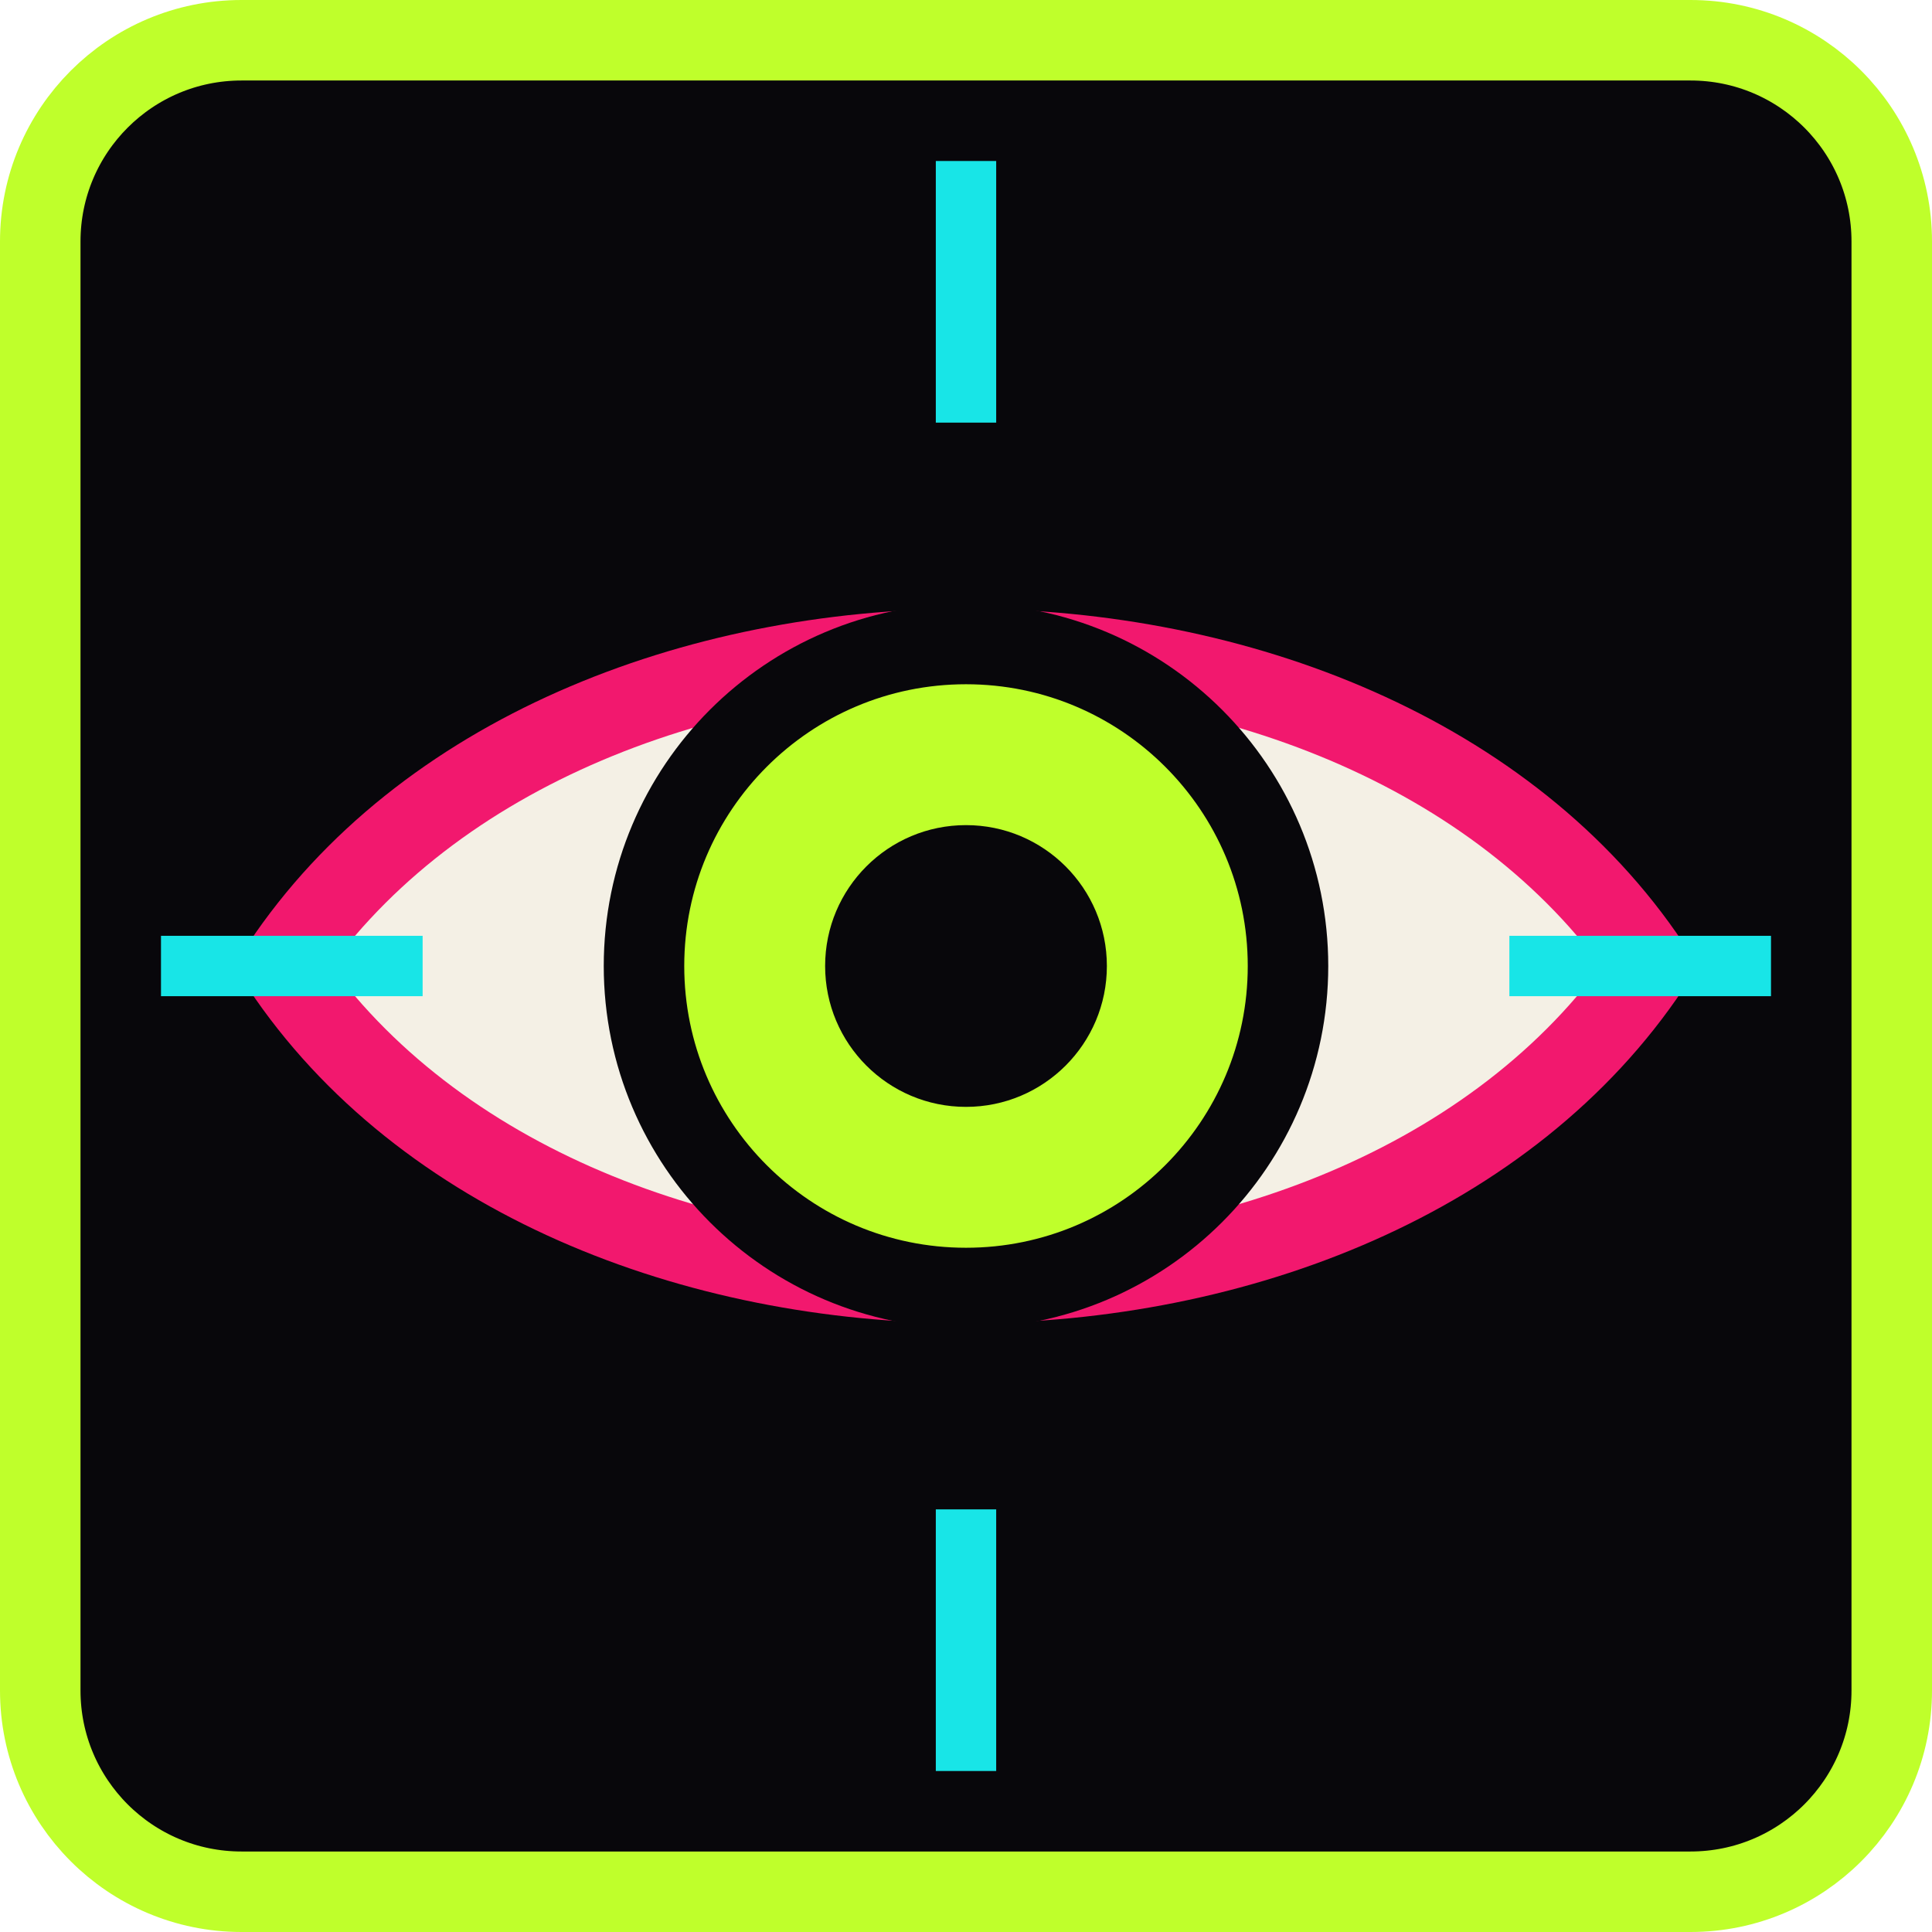
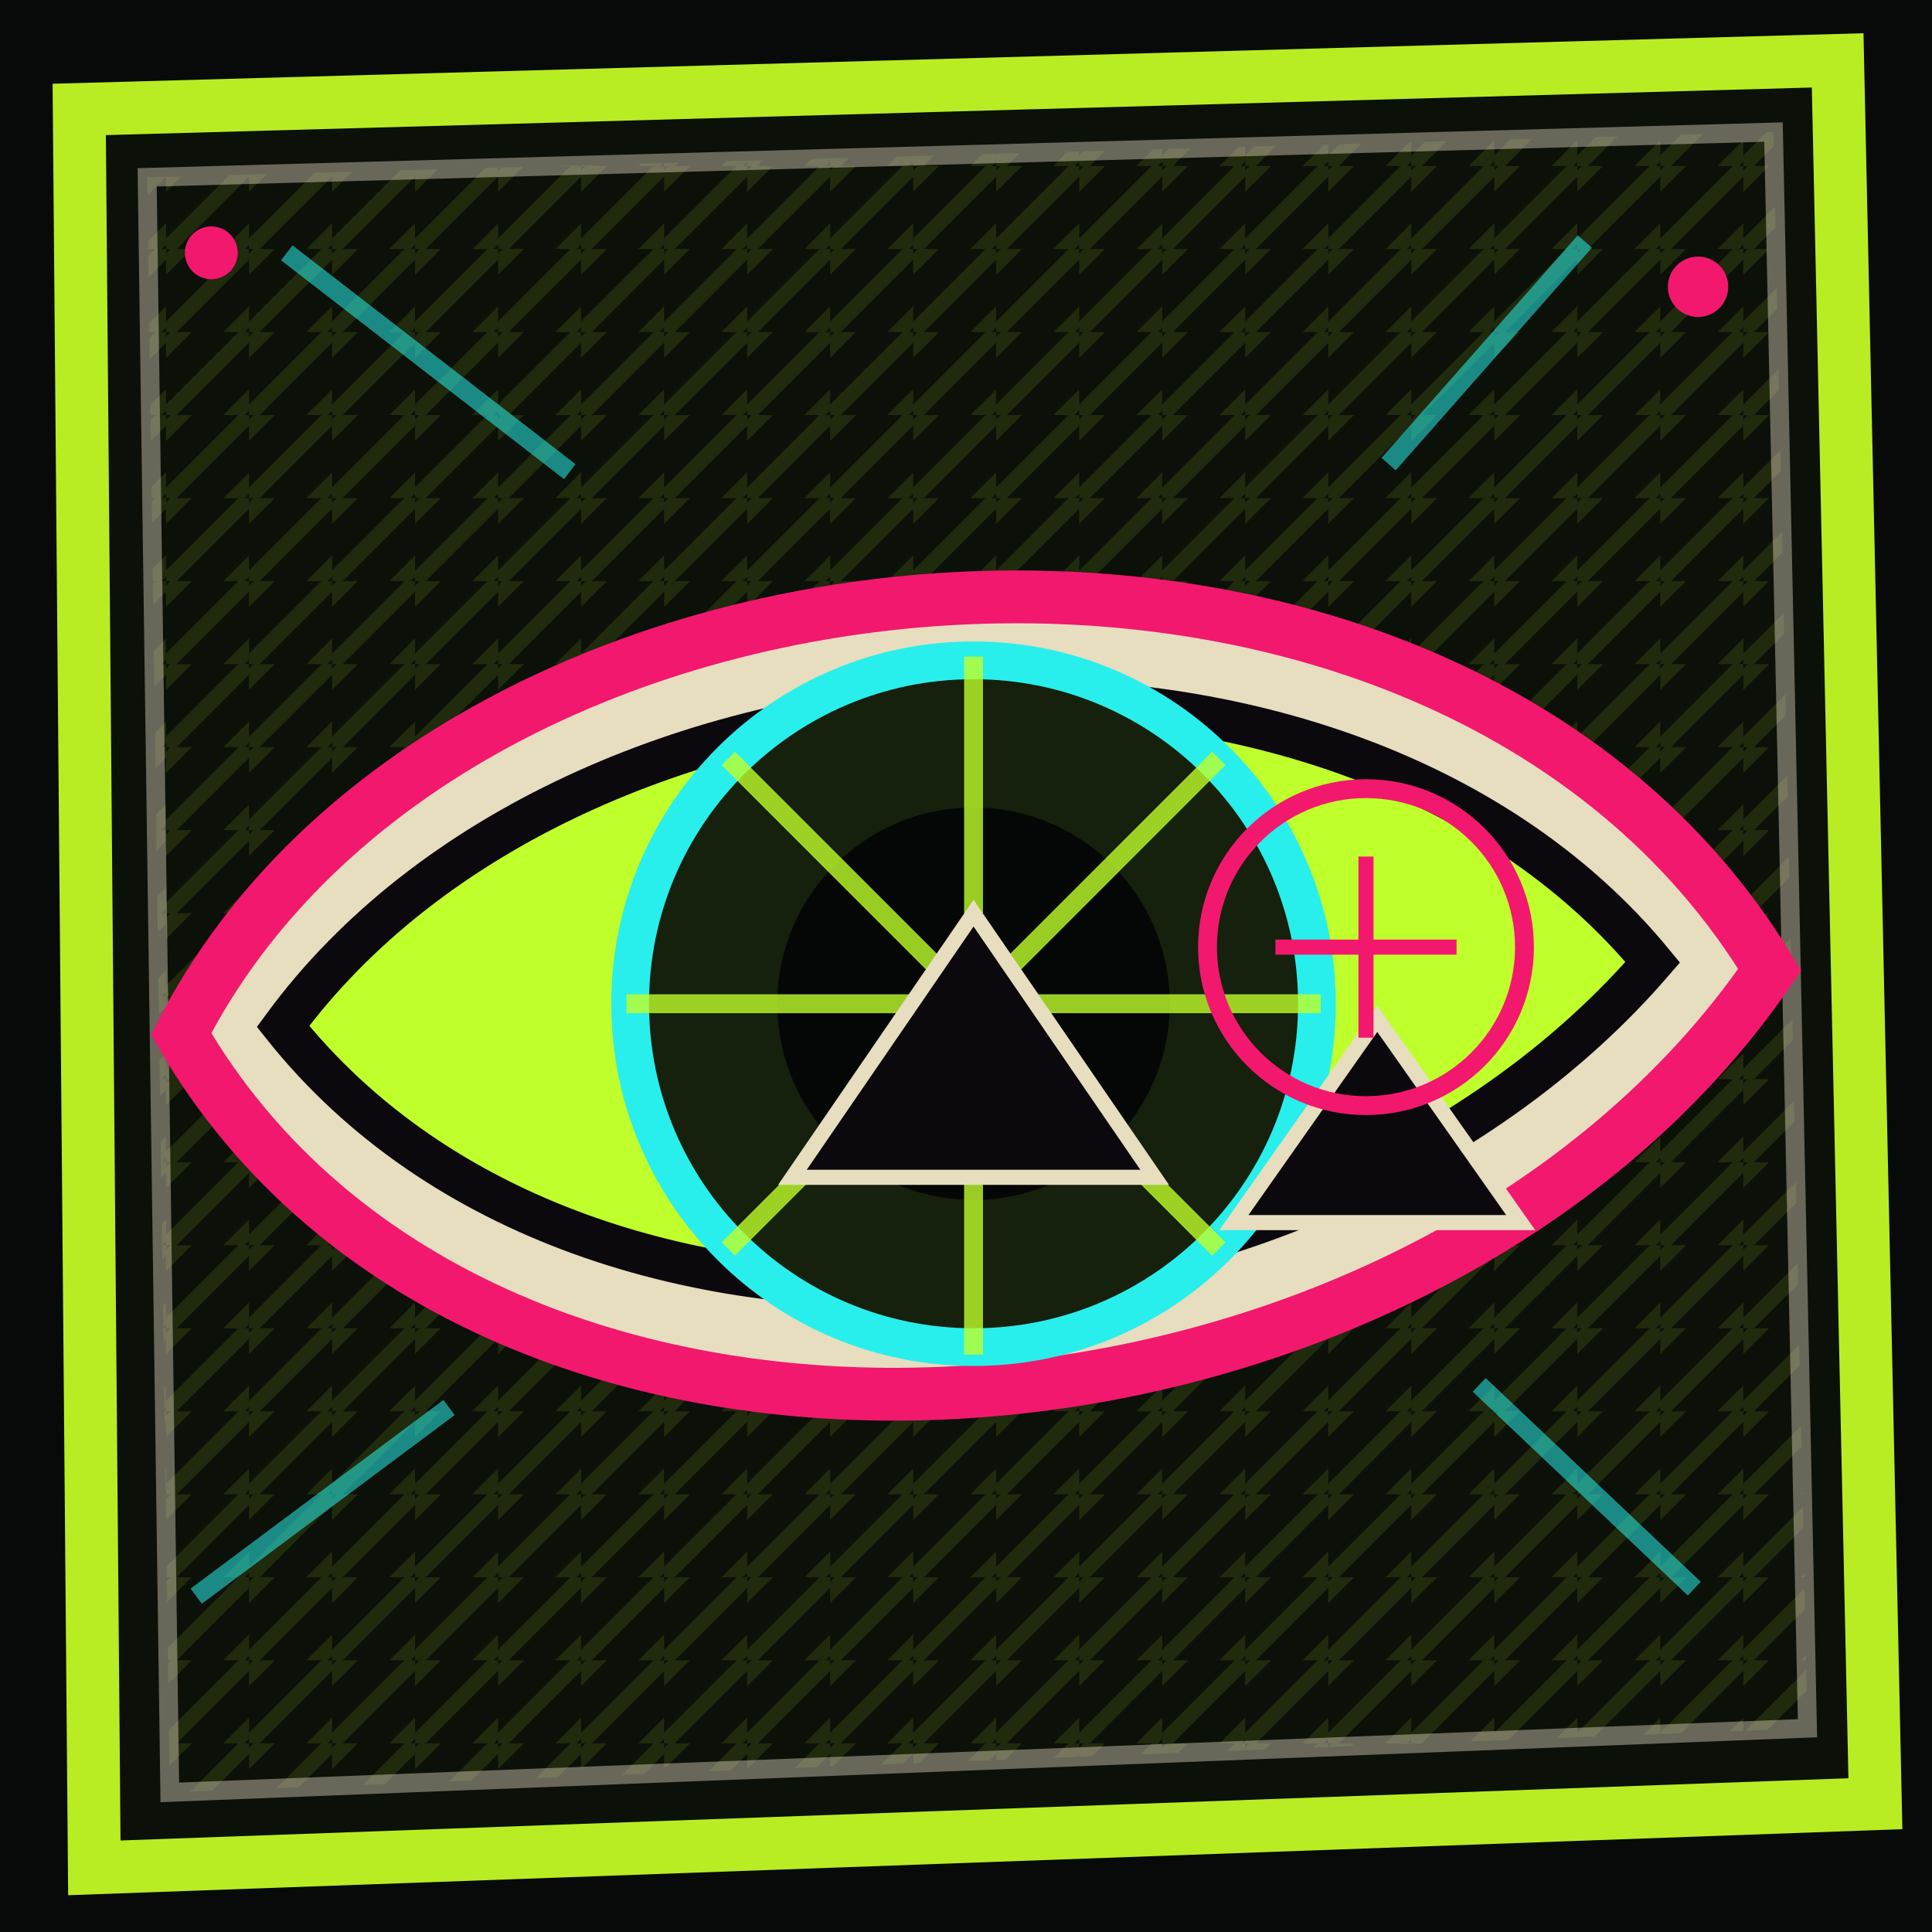
- <svg xmlns="http://www.w3.org/2000/svg" width="96" height="96" viewBox="0 0 96 96">
-   <rect x="2" y="2" width="92" height="92" rx="10" fill="#08070b" stroke="#bfff2b" stroke-width="4" />
-   <path d="M14 48 C28 27 68 27 82 48 C68 69 28 69 14 48 Z" fill="#f4f0e5" stroke="#f2186e" stroke-width="4" />
-   <circle cx="48" cy="48" r="16" fill="#bfff2b" stroke="#08070b" stroke-width="4" />
-   <circle cx="48" cy="48" r="7" fill="#08070b" />
-   <path d="M48 8 V21 M48 75 V88 M8 48 H21 M75 48 H88" stroke="#18e5e7" stroke-width="3" />
+ <svg xmlns="http://www.w3.org/2000/svg" width="512" height="512" viewBox="0 0 512 512">
+   <defs>
+     <pattern id="cross" width="22" height="22" patternUnits="userSpaceOnUse">
+       <path d="M0 22L22 0 M-6 10L10 -6 M12 28L28 12" stroke="#c8ff2e" stroke-opacity=".11" stroke-width="4" />
+     </pattern>
+   </defs>
+   <rect width="512" height="512" fill="#070a08" />
+   <path d="M21 29 L487 16 L497 478 L25 495 Z" fill="#0b1008" stroke="#b8ed23" stroke-width="14" />
+   <path d="M39 47 L470 35 L479 458 L45 475 Z" fill="url(#cross)" stroke="#e9dfca" stroke-opacity=".42" stroke-width="5" />
+   <path d="M48 274 C120 133 382 113 469 257 C376 393 129 414 48 274 Z" fill="#e7ddbf" stroke="#f2186e" stroke-width="14" />
+   <path d="M75 272 C152 167 354 153 438 255 C350 357 157 375 75 272 Z" fill="#bfff2b" stroke="#0b090d" stroke-width="11" />
+   <circle cx="258" cy="266" r="91" fill="#15200d" stroke="#28efeb" stroke-width="10" />
+   <circle cx="258" cy="266" r="52" fill="#050707" />
+   <g stroke="#bfff2b" stroke-width="5" opacity=".8">
+     <path d="M258 174 V359 M166 266 H350 M193 201 L323 331 M323 201 L193 331" />
+   </g>
+   <g fill="#0b090d" stroke="#e7ddbf" stroke-width="4">
+     <path d="M210 312 L258 242 L306 312 Z" />
+     <path d="M327 324 L365 270 L403 324 Z" />
+   </g>
+   <circle cx="362" cy="251" r="42" fill="none" stroke="#f2186e" stroke-width="5" />
+   <path d="M338 251 H386 M362 227 V275" stroke="#f2186e" stroke-width="4" />
+   <g stroke="#28efeb" stroke-width="5" opacity=".55">
+     <path d="M76 67 L151 125" />
+     <path d="M420 64 L368 123" />
+     <path d="M52 423 L119 373" />
+     <path d="M449 421 L392 367" />
+   </g>
+   <g fill="#f2186e">
+     <circle cx="56" cy="67" r="7" />
+     <circle cx="450" cy="76" r="8" />
+   </g>
</svg>
